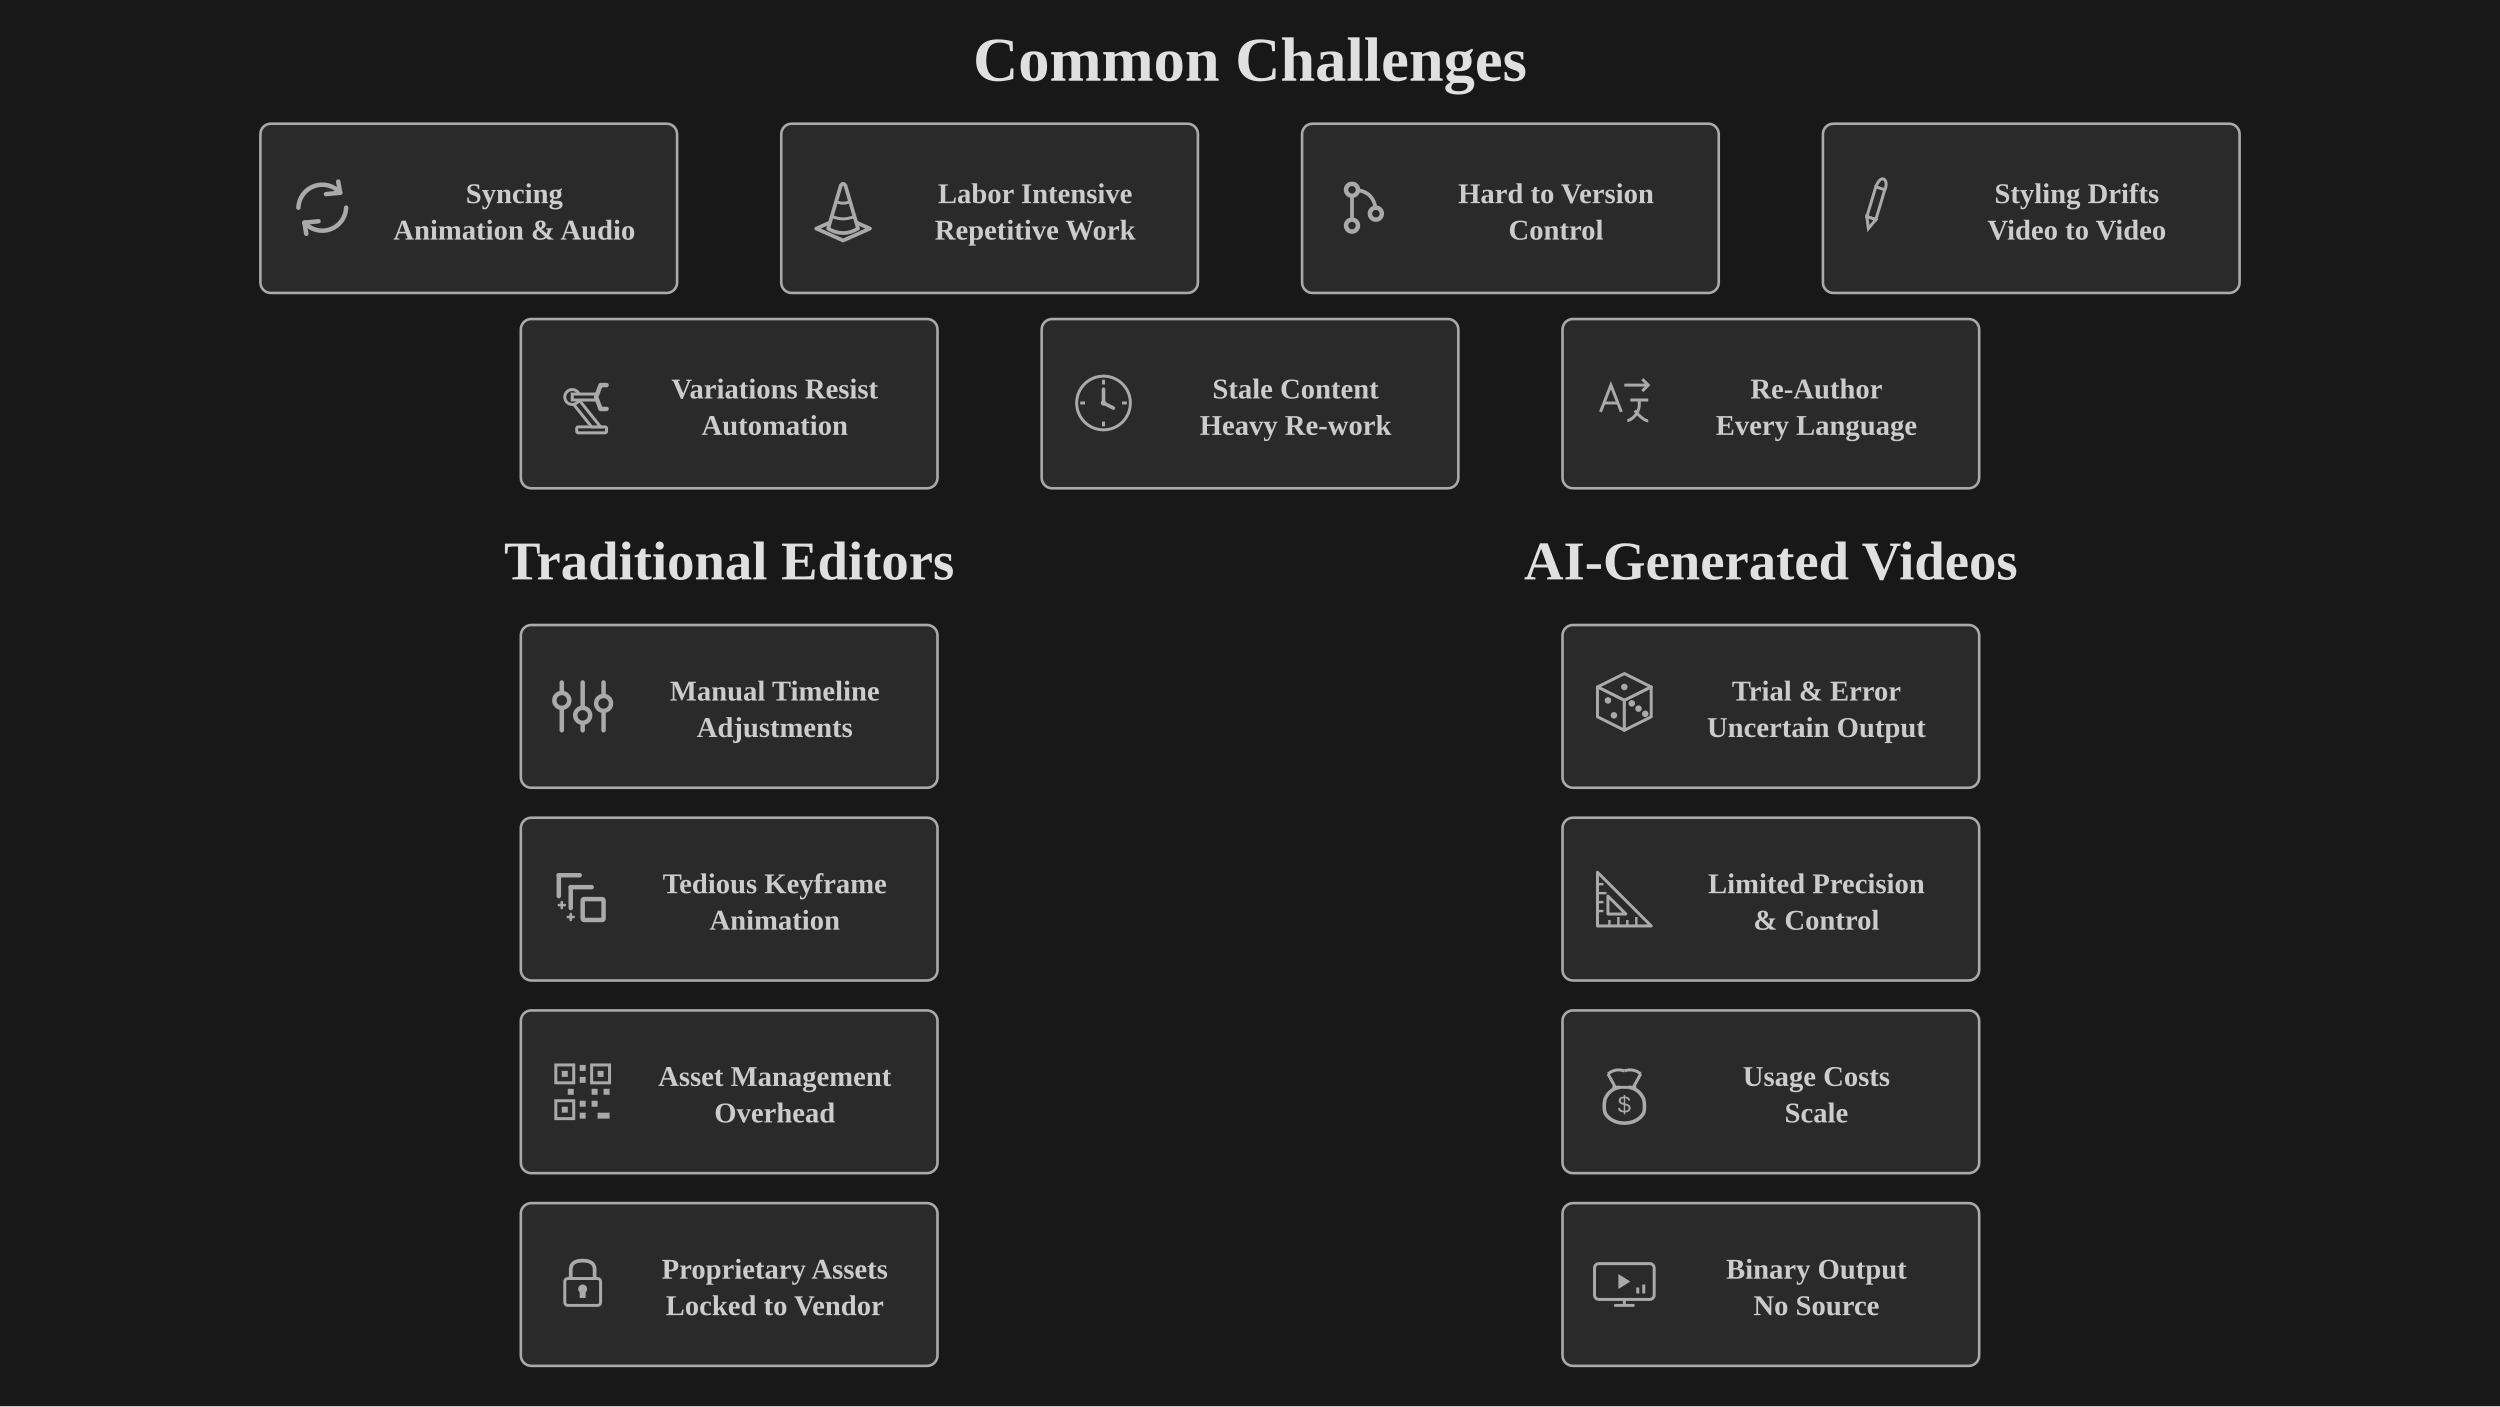
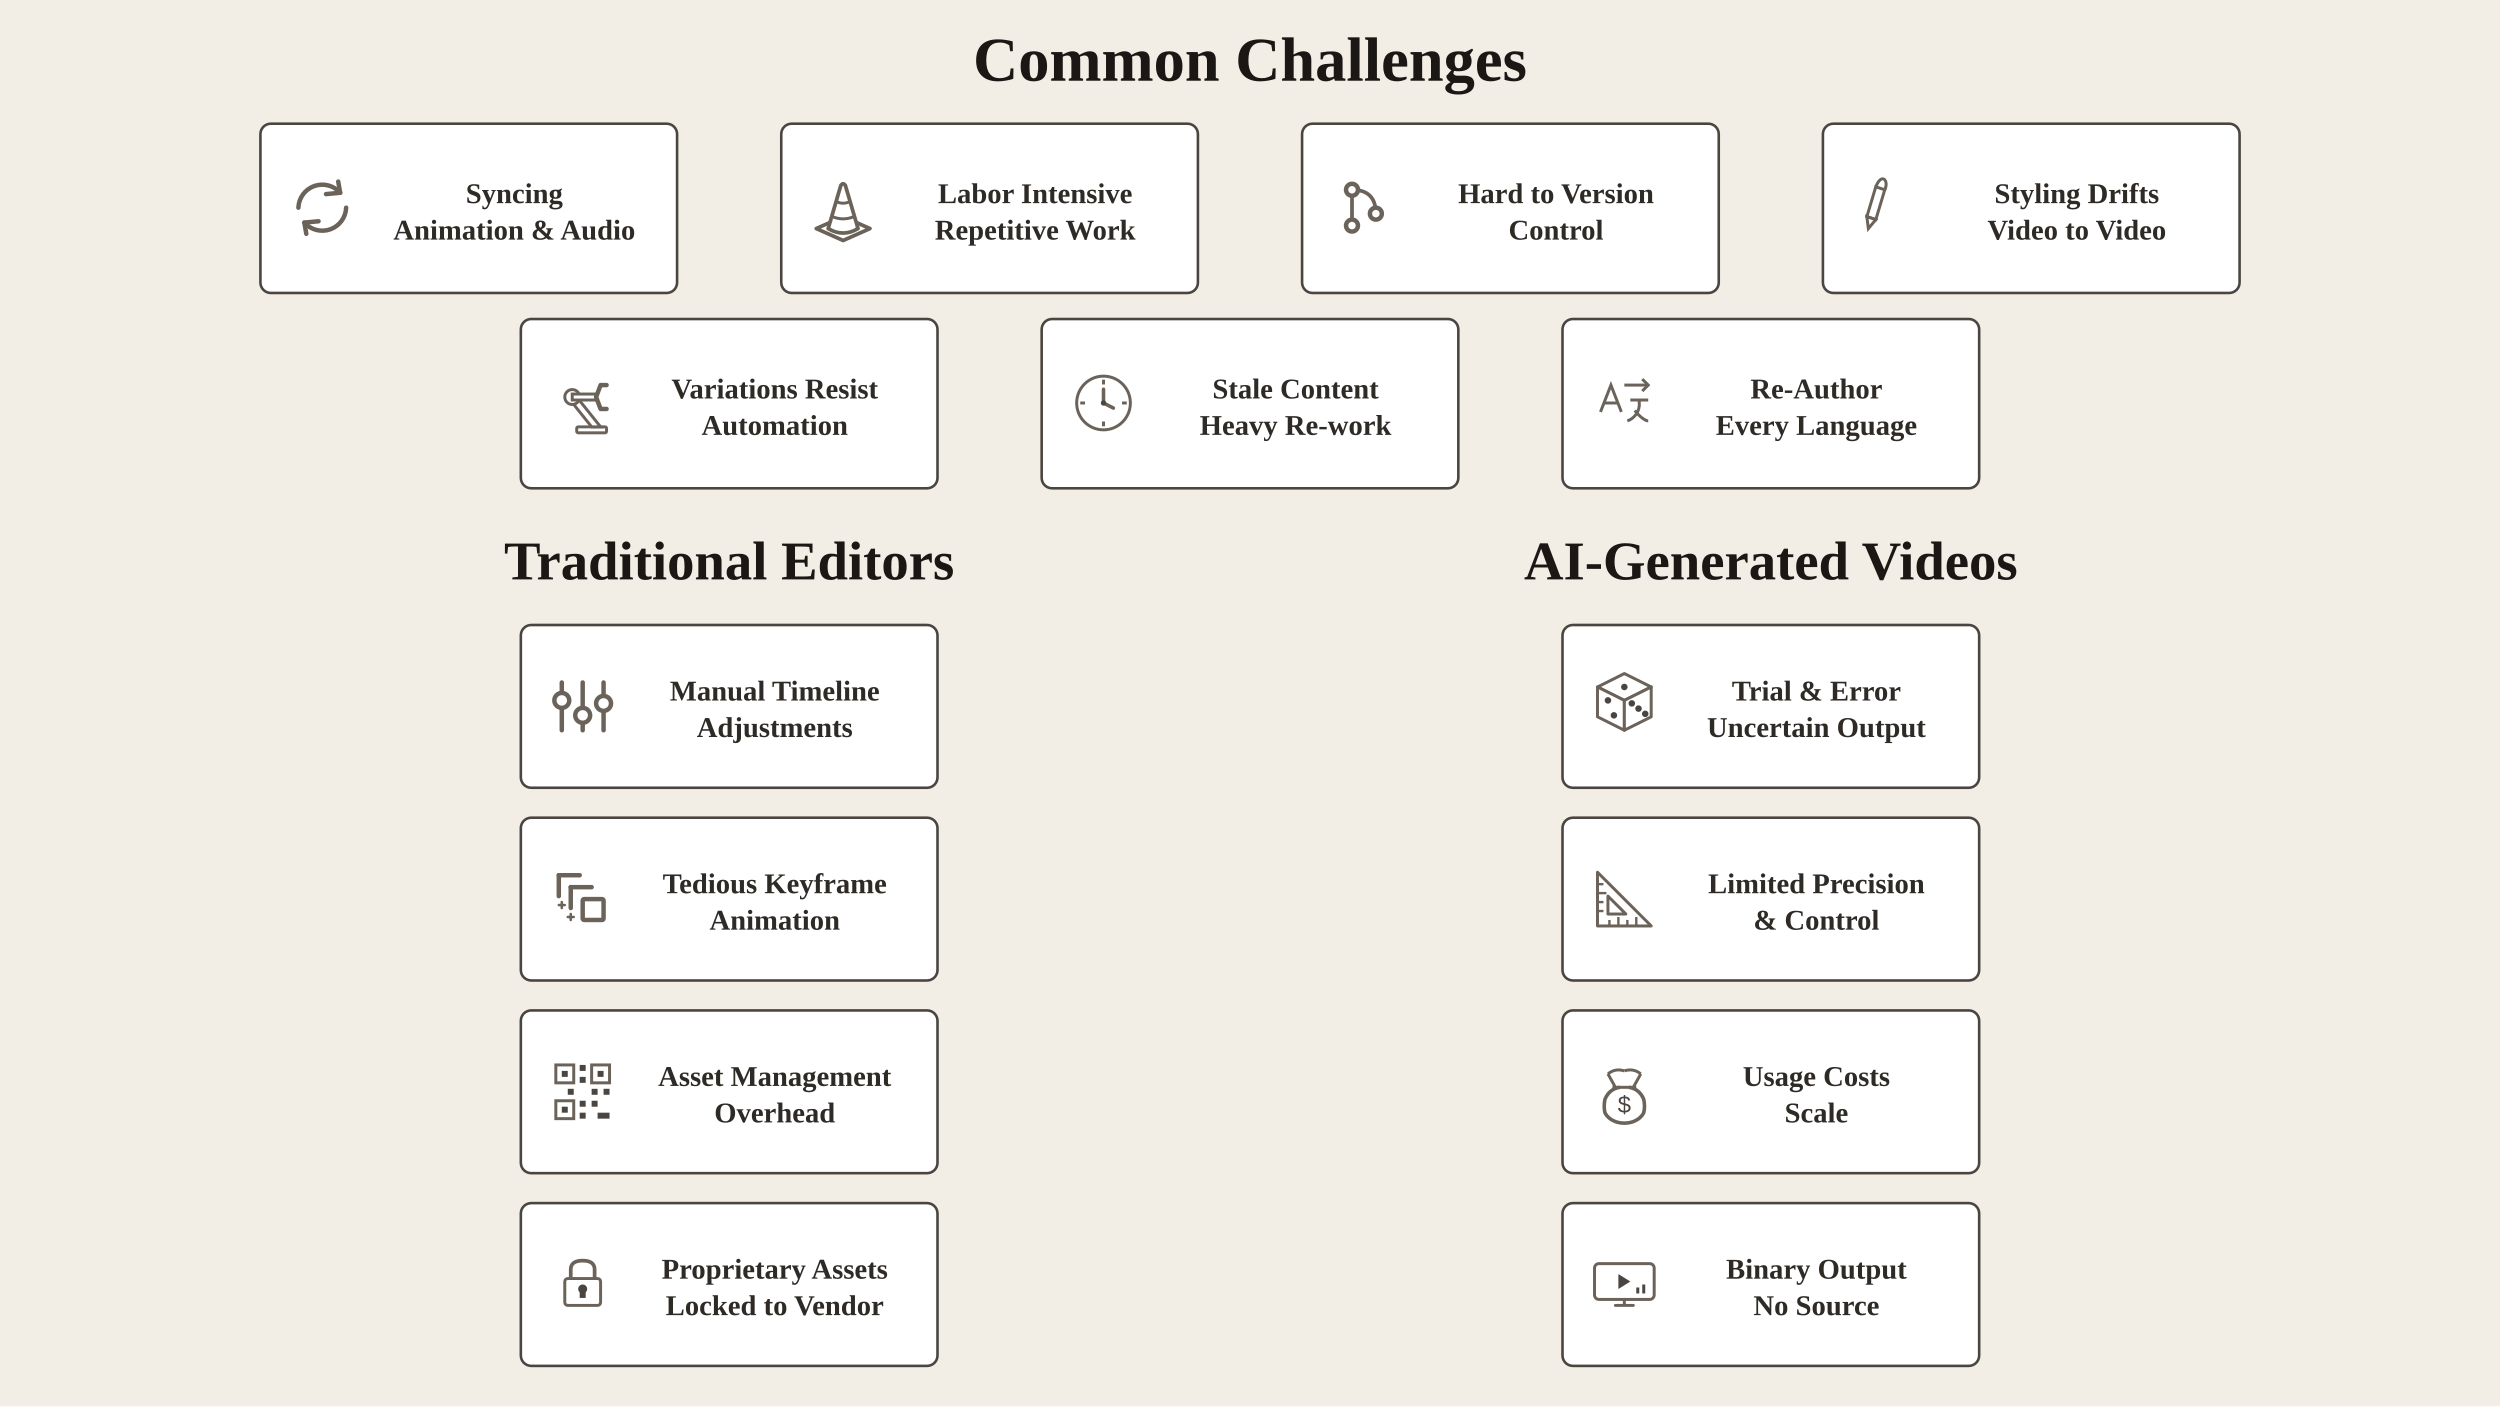
<svg xmlns="http://www.w3.org/2000/svg" id="challenge" width="1920" height="1080" viewBox="0 0 1920 1080">
  <rect width="1920" height="1080" class="canvas-bg" />
  <defs>
    <style>
            /* ── Mapping only: class -&gt; variable. The VALUES live in
                  ../style/theme_dark.css and ../style/theme_light.css. ───────
-                Every var() carries the DARK value as its fallback, so this file
-                opened on its own shows the dark theme rather than unstyled
-                shapes. ⚠️ GENERATED — see resource/temp/make_scenes.py. */
+                Every var() carries the PAPER value as its fallback, so this
+                file opened on its own shows paper rather than unstyled shapes. ⚠️ GENERATED — see resource/temp/make_scenes.py. */

            .canvas-bg {
-                 fill: var(--scene-background-color, #181818);
+                 fill: var(--scene-background-color, #f2eee5);
            }

            /* The icon catalog's vocabulary — only the classes this scene's
               own glyphs carry. */
            .icon-fill {
-                 fill: var(--icon-fill, #2a2a2a);
+                 fill: var(--icon-fill, #ffffff);
            }

            .icon-fill-dark {
-                 fill: var(--icon-fill-dark, #aaaaaa);
+                 fill: var(--icon-fill-dark, #4a4540);
            }

            .icon-stroke {
-                 stroke: var(--icon-stroke, #aaaaaa);
+                 stroke: var(--icon-stroke, #6b635a);
            }

            /* The fifteen pain-point boxes. Fill and stroke are split across two
               classes because the same rect takes both and the icons reuse
               neither — `class="box-bg box-stroke"` is the whole mapping. */
            .box-bg {
-                 fill: var(--box-fill-color, #2a2a2a);
+                 fill: var(--box-fill-color, #ffffff);
            }

            .box-stroke {
-                 stroke: var(--box-stroke-color, #aaaaaa);
+                 stroke: var(--box-stroke-color, #4a4540);
            }

            /* A box's own two lines. Size and weight are authored here rather
               than per element: every one is the same label at the same rank. */
            .box-text {
-                 fill: var(--box-text-color, #cccccc);
+                 fill: var(--box-text-color, #2e2a26);
                font-family: var(--diagram-font-family, Arial, "Liberation Sans", Helvetica, sans-serif);
                font-size: 22px;
                font-weight: bold;
                text-anchor: middle;
            }

            /* The band heading and the two section headings. Size stays on the
               elements — 48 for the band, 42 for a section. */
            .text-primary {
-                 fill: var(--title-text-color, #e0e0e0);
+                 fill: var(--title-text-color, #1a1714);
                font-family: var(--diagram-font-family, Arial, "Liberation Sans", Helvetica, sans-serif);
            }
        </style>
    <symbol id="sync" viewBox="0 0 24 24">
      <path d="M 4,12 A 8,8 0 0,1 18,7" fill="none" class="icon-stroke" stroke-width="1.5" stroke-linecap="round" />
      <path d="M 17.35,3.25 L 18,7 L 13.25,7.45" fill="none" class="icon-stroke" stroke-width="1.5" stroke-linecap="round" stroke-linejoin="round" />
      <path d="M 20,12 A 8,8 0 0,1 6,17" fill="none" class="icon-stroke" stroke-width="1.5" stroke-linecap="round" />
      <path d="M 6.65,20.75 L 6,17 L 10.75,16.55" fill="none" class="icon-stroke" stroke-width="1.5" stroke-linecap="round" stroke-linejoin="round" />
    </symbol>
    <symbol id="street_cone" viewBox="0 0 24 24">
      <path d="M 3,19 L 12,15 L 21,19 L 12,23 Z" class="icon-fill icon-stroke" stroke-width="1.25" stroke-linejoin="round" />
      <path d="M 11.25,4.5 L 7,19 Q 12,22 17,19 L 12.75,4.5 Q 12,3.5 11.25,4.5 Z" class="icon-fill icon-stroke" stroke-width="1.25" stroke-linecap="round" stroke-linejoin="round" />
      <path d="M 9.8,10 Q 12,11 14.2,10" fill="none" class="icon-stroke" stroke-width="1" stroke-linecap="round" />
      <path d="M 8.4,15 Q 12,16.5 15.6,15" fill="none" class="icon-stroke" stroke-width="1" stroke-linecap="round" />
    </symbol>
    <symbol id="version" viewBox="0 0 24 24">
      <line x1="8" y1="6" x2="8" y2="18" class="icon-stroke" stroke-width="1.25" stroke-linecap="round" />
      <path d="M 8,6 Q 16,6 16,14" fill="none" class="icon-stroke" stroke-width="1.25" stroke-linecap="round" />
      <circle cx="8" cy="6" r="2" class="icon-fill icon-stroke" stroke-width="1.5" />
      <circle cx="8" cy="18" r="2" class="icon-fill icon-stroke" stroke-width="1.5" />
      <circle cx="16" cy="14" r="2" class="icon-fill icon-stroke" stroke-width="1.5" />
    </symbol>
    <symbol id="pen2" viewBox="0 0 24 24">
      <polygon points="9,5 6,15 9,16 12,6 9,5" class="icon-fill icon-stroke" stroke-width="1" />
      <path d="M 12,6 C 13.5,3 11,0 9,5" fill="none" class="icon-stroke" stroke-width="1" />
      <polygon points="6,15 6.5,19 9,16" class="icon-fill icon-stroke" stroke-width="1" />
    </symbol>
    <symbol id="robotic_arm" viewBox="0 0 24 24">
      <rect x="10" y="20" width="10" height="2" rx="0.5" class="icon-fill icon-stroke" stroke-width="1" />
      <path d="M 15,20 L 7,10 L 10,10 L 18,20 Z" class="icon-fill icon-stroke" stroke-width="1" />
      <circle cx="8.5" cy="10" r="2.5" class="icon-fill icon-stroke" stroke-width="1" />
      <rect x="8.5" y="9" width="8" height="2" class="icon-fill icon-stroke" stroke-width="1" />
      <path d="M 20,6 L 18,6 L 16.5,10 L 18,14 L 20,14" fill="none" class="icon-stroke" stroke-width="1.5" stroke-linecap="round" stroke-linejoin="round" />
    </symbol>
    <symbol id="clock" viewBox="0 0 24 24">
      <circle cx="12" cy="12" r="9" class="icon-fill icon-stroke" stroke-width="1" />
      <path d="M 12,4.2 L 12,5.8 M 19.8,12 L 18.2,12 M 12,19.8 L 12,18.2 M 4.2,12 L 5.8,12" fill="none" class="icon-stroke" stroke-width="1" />
      <path d="M 12,12 L 12,7.4 M 12,12 L 15.3,13.7" fill="none" class="icon-stroke" stroke-width="1.2" stroke-linecap="round" />
      <circle cx="12" cy="12" r="0.9" class="icon-fill-dark" />
    </symbol>
    <symbol id="language" viewBox="0 0 24 24">
      <path d="m4 15 3.5-9L11 15" fill="none" class="icon-stroke" stroke-width="1" />
      <path d="M5.3 12h4.4" fill="none" class="icon-stroke" stroke-width="1" />
      <path d="M12 6h8" fill="none" class="icon-stroke" stroke-width="1" />
      <path d="m18 4 2 2-2 2" fill="none" class="icon-stroke" stroke-width="1" />
      <path d="M14 11h6" fill="none" class="icon-stroke" stroke-width="1" />
      <path d="M17 11v2a6 6 0 0 1-4 5" fill="none" class="icon-stroke" stroke-width="1" />
      <path d="M15.5 14.5c1.5 2 3.5 3.5 4.5 3.5" fill="none" class="icon-stroke" stroke-width="1" />
    </symbol>
    <symbol id="adjustment" viewBox="0 0 24 24">
      <line x1="5" y1="4" x2="5" y2="20" class="icon-stroke" stroke-width="1.5" stroke-linecap="round" />
      <line x1="12" y1="4" x2="12" y2="20" class="icon-stroke" stroke-width="1.5" stroke-linecap="round" />
      <line x1="19" y1="4" x2="19" y2="20" class="icon-stroke" stroke-width="1.5" stroke-linecap="round" />
      <circle cx="5" cy="10" r="2.5" class="icon-fill icon-stroke" stroke-width="1.5" />
      <circle cx="12" cy="15" r="2.5" class="icon-fill icon-stroke" stroke-width="1.5" />
      <circle cx="19" cy="11" r="2.5" class="icon-fill icon-stroke" stroke-width="1.5" />
    </symbol>
    <symbol id="animation" viewBox="0 0 24 24">
      <line x1="4" y1="4" x2="4" y2="11" class="icon-stroke" stroke-width="1.5" stroke-linecap="round" />
      <line x1="4" y1="4" x2="11" y2="4" class="icon-stroke" stroke-width="1.5" stroke-linecap="round" />
      <line x1="8" y1="8" x2="8" y2="15" class="icon-stroke" stroke-width="1.5" stroke-linecap="round" />
      <line x1="8" y1="8" x2="15" y2="8" class="icon-stroke" stroke-width="1.5" stroke-linecap="round" />
      <rect x="12" y="12" width="7" height="7" rx="0.5" ry="0.5" class="icon-fill icon-stroke" stroke-width="1.5" />
      <line x1="4" y1="14" x2="6" y2="14" class="icon-stroke" stroke-width="0.85" stroke-linecap="round" />
      <line x1="5" y1="13" x2="5" y2="15" class="icon-stroke" stroke-width="0.85" stroke-linecap="round" />
      <line x1="7" y1="18" x2="9" y2="18" class="icon-stroke" stroke-width="0.85" stroke-linecap="round" />
      <line x1="8" y1="17" x2="8" y2="19" class="icon-stroke" stroke-width="0.85" stroke-linecap="round" />
    </symbol>
    <symbol id="qr_code" viewBox="0 0 24 24">
      <rect x="3" y="3" width="6" height="6" class="icon-fill icon-stroke" stroke-width="1" />
      <rect x="5" y="5" width="2" height="2" class="icon-fill-dark" />
      <rect x="15" y="3" width="6" height="6" class="icon-fill icon-stroke" stroke-width="1" />
      <rect x="17" y="5" width="2" height="2" class="icon-fill-dark" />
      <rect x="3" y="15" width="6" height="6" class="icon-fill icon-stroke" stroke-width="1" />
      <rect x="5" y="17" width="2" height="2" class="icon-fill-dark" />
      <rect x="11" y="3" width="2" height="2" class="icon-fill-dark" />
      <rect x="11" y="7" width="2" height="2" class="icon-fill-dark" />
      <rect x="15" y="11" width="2" height="2" class="icon-fill-dark" />
      <rect x="19" y="11" width="2" height="2" class="icon-fill-dark" />
      <rect x="11" y="15" width="2" height="2" class="icon-fill-dark" />
      <rect x="15" y="15" width="2" height="2" class="icon-fill-dark" />
      <rect x="11" y="19" width="2" height="2" class="icon-fill-dark" />
      <rect x="17" y="19" width="4" height="2" class="icon-fill-dark" />
      <rect x="7" y="11" width="2" height="2" class="icon-fill-dark" />
    </symbol>
    <symbol id="padlock" viewBox="0 0 24 24">
      <path d="M 8,10 L 8,7 Q 8,4 12,4 Q 16,4 16,7 L 16,10" fill="none" class="icon-stroke" stroke-width="1.25" />
      <rect x="6" y="10" width="12" height="9" rx="1" ry="1" class="icon-fill icon-stroke" stroke-width="1" />
      <circle cx="12" cy="13.5" r="1.5" class="icon-fill-dark" />
      <rect x="11" y="13.5" width="2" height="3" class="icon-fill-dark" />
    </symbol>
    <symbol id="die" viewBox="0 0 24 24">
      <path d="M 12,1 L 21,5.5 L 12,10 L 3,5.5 Z" class="icon-fill icon-stroke" stroke-width="1" stroke-linejoin="round" />
      <path d="M 3,5.5 L 12,10 L 12,20 L 3,15.5 Z" class="icon-fill icon-stroke" stroke-width="1" stroke-linejoin="round" />
      <path d="M 12,10 L 21,5.5 L 21,15.5 L 12,20 Z" class="icon-fill icon-stroke" stroke-width="1" stroke-linejoin="round" />
      <circle cx="12" cy="5.5" r="1.1" class="icon-fill-dark" />
      <circle cx="6.5" cy="10" r="1.1" class="icon-fill-dark" />
      <circle cx="8.5" cy="15" r="1.1" class="icon-fill-dark" />
      <circle cx="14.5" cy="11" r="1.1" class="icon-fill-dark" />
      <circle cx="16.75" cy="12.75" r="1.1" class="icon-fill-dark" />
      <circle cx="19" cy="14.5" r="1.1" class="icon-fill-dark" />
    </symbol>
    <symbol id="square_ruler" viewBox="0 0 24 24">
      <path d="M 3,3 L 3,21 L 21,21 Z M 6.5,11 L 6.5,17 L 12.5,17 Z" class="icon-fill icon-stroke" stroke-width="1" stroke-linejoin="round" />
      <line x1="3" y1="7" x2="5" y2="7" class="icon-stroke" stroke-width="0.8" />
      <line x1="3" y1="10" x2="6" y2="10" class="icon-stroke" stroke-width="0.8" />
      <line x1="3" y1="13" x2="5" y2="13" class="icon-stroke" stroke-width="0.8" />
      <line x1="3" y1="16" x2="5" y2="16" class="icon-stroke" stroke-width="0.8" />
      <line x1="7" y1="21" x2="7" y2="19" class="icon-stroke" stroke-width="0.8" />
      <line x1="10" y1="21" x2="10" y2="18" class="icon-stroke" stroke-width="0.8" />
      <line x1="13" y1="21" x2="13" y2="19" class="icon-stroke" stroke-width="0.8" />
      <line x1="16" y1="21" x2="16" y2="18" class="icon-stroke" stroke-width="0.8" />
    </symbol>
    <symbol id="money_sack" viewBox="0 0 24 24">
      <path d="M 10.5,10.5 Q 7,11 5.5,14.5 Q 5,17 5.5,19 Q 6.5,21 9,22 Q 10.5,22.5 12,22.5 Q 13.5,22.5 15,22 Q 17.5,21 18.5,19 Q 19,17 18.5,14.5 Q 17,11 13.5,10.5" fill="none" class="icon-stroke" stroke-width="1.2" />
      <line x1="8" y1="10.5" x2="16" y2="10.5" class="icon-stroke" stroke-width="1" />
      <line x1="9" y1="10.5" x2="6.5" y2="6" class="icon-stroke" stroke-width="1" />
      <line x1="15" y1="10.5" x2="17.5" y2="6" class="icon-stroke" stroke-width="1" />
      <path d="M 6.5,6 Q 9,4 12,5" fill="none" class="icon-stroke" stroke-width="1" />
      <path d="M 12,5 Q 15,4 17.5,6" fill="none" class="icon-stroke" stroke-width="1" />
      <text x="12" y="19" font-family="Arial, sans-serif" font-size="8" font-weight="normal" class="icon-fill-dark" text-anchor="middle">$
            </text>
    </symbol>
    <symbol id="video_composed" viewBox="0 0 24 24">
      <rect x="2" y="5" width="20" height="12" rx="1.5" ry="1.5" class="icon-fill icon-stroke" stroke-width="1" />
      <path d="M 9,19 L 15,19 M 12,17 L 12,19" class="icon-stroke" stroke-width="1" stroke-linecap="round" />
      <path d="M 10,8.5 L 14,11 L 10,13.5 Z" class="icon-fill-dark" />
      <rect x="16" y="13" width="1" height="2" class="icon-fill-dark" />
      <rect x="18" y="12" width="1" height="3" class="icon-fill-dark" />
    </symbol>
  </defs>
  <g id="section_common">
    <text id="heading_common" x="960" y="62" font-size="48" font-weight="bold" class="text-primary" text-anchor="middle">Common Challenges</text>
    <g id="common_1">
      <rect x="200" y="95" width="320" height="130" rx="8" class="box-bg box-stroke" stroke-width="2" />
      <use href="#sync" x="220" y="132" width="55" height="55" />
      <text x="395" y="156" class="box-text">Syncing</text>
      <text x="395" y="184" class="box-text">Animation &amp; Audio</text>
    </g>
    <g id="common_2">
      <rect x="600" y="95" width="320" height="130" rx="8" class="box-bg box-stroke" stroke-width="2" />
      <use href="#street_cone" x="620" y="132" width="55" height="55" />
      <text x="795" y="156" class="box-text">Labor Intensive</text>
      <text x="795" y="184" class="box-text">Repetitive Work</text>
    </g>
    <g id="common_3">
      <rect x="1000" y="95" width="320" height="130" rx="8" class="box-bg box-stroke" stroke-width="2" />
      <use href="#version" x="1020" y="132" width="55" height="55" />
      <text x="1195" y="156" class="box-text">Hard to Version</text>
      <text x="1195" y="184" class="box-text">Control</text>
    </g>
    <g id="common_4">
      <rect x="1400" y="95" width="320" height="130" rx="8" class="box-bg box-stroke" stroke-width="2" />
      <use href="#pen2" x="1420" y="132" width="55" height="55" />
      <text x="1595" y="156" class="box-text">Styling Drifts</text>
      <text x="1595" y="184" class="box-text">Video to Video</text>
    </g>
    <g id="common_5">
      <rect x="400" y="245" width="320" height="130" rx="8" class="box-bg box-stroke" stroke-width="2" />
      <use href="#robotic_arm" x="420" y="282" width="55" height="55" />
      <text x="595" y="306" class="box-text">Variations Resist</text>
      <text x="595" y="334" class="box-text">Automation</text>
    </g>
    <g id="common_6">
      <rect x="800" y="245" width="320" height="130" rx="8" class="box-bg box-stroke" stroke-width="2" />
      <use href="#clock" x="820" y="282" width="55" height="55" />
      <text x="995" y="306" class="box-text">Stale Content</text>
      <text x="995" y="334" class="box-text">Heavy Re-work</text>
    </g>
    <g id="common_7">
      <rect x="1200" y="245" width="320" height="130" rx="8" class="box-bg box-stroke" stroke-width="2" />
      <use href="#language" x="1220" y="282" width="55" height="55" />
      <text x="1395" y="306" class="box-text">Re-Author</text>
      <text x="1395" y="334" class="box-text">Every Language</text>
    </g>
  </g>
  <g id="section_traditional">
    <text id="heading_traditional" x="560" y="445" font-size="42" font-weight="bold" class="text-primary" text-anchor="middle">Traditional Editors</text>
    <g id="traditional_1">
      <rect x="400" y="480" width="320" height="125" rx="8" class="box-bg box-stroke" stroke-width="2" />
      <use href="#adjustment" x="420" y="515" width="55" height="55" />
      <text x="595" y="538" class="box-text">Manual Timeline</text>
      <text x="595" y="566" class="box-text">Adjustments</text>
    </g>
    <g id="traditional_2">
      <rect x="400" y="628" width="320" height="125" rx="8" class="box-bg box-stroke" stroke-width="2" />
      <use href="#animation" x="420" y="663" width="55" height="55" />
      <text x="595" y="686" class="box-text">Tedious Keyframe</text>
      <text x="595" y="714" class="box-text">Animation</text>
    </g>
    <g id="traditional_3">
      <rect x="400" y="776" width="320" height="125" rx="8" class="box-bg box-stroke" stroke-width="2" />
      <use href="#qr_code" x="420" y="811" width="55" height="55" />
      <text x="595" y="834" class="box-text">Asset Management</text>
      <text x="595" y="862" class="box-text">Overhead</text>
    </g>
    <g id="traditional_4">
      <rect x="400" y="924" width="320" height="125" rx="8" class="box-bg box-stroke" stroke-width="2" />
      <use href="#padlock" x="420" y="959" width="55" height="55" />
      <text x="595" y="982" class="box-text">Proprietary Assets</text>
      <text x="595" y="1010" class="box-text">Locked to Vendor</text>
    </g>
  </g>
  <g id="section_ai">
    <text id="heading_ai" x="1360" y="445" font-size="42" font-weight="bold" class="text-primary" text-anchor="middle">AI-Generated Videos</text>
    <g id="ai_1">
      <rect x="1200" y="480" width="320" height="125" rx="8" class="box-bg box-stroke" stroke-width="2" />
      <use href="#die" x="1220" y="515" width="55" height="55" />
      <text x="1395" y="538" class="box-text">Trial &amp; Error</text>
      <text x="1395" y="566" class="box-text">Uncertain Output</text>
    </g>
    <g id="ai_2">
      <rect x="1200" y="628" width="320" height="125" rx="8" class="box-bg box-stroke" stroke-width="2" />
      <use href="#square_ruler" x="1220" y="663" width="55" height="55" />
      <text x="1395" y="686" class="box-text">Limited Precision</text>
      <text x="1395" y="714" class="box-text">&amp; Control</text>
    </g>
    <g id="ai_3">
      <rect x="1200" y="776" width="320" height="125" rx="8" class="box-bg box-stroke" stroke-width="2" />
      <use href="#money_sack" x="1220" y="811" width="55" height="55" />
      <text x="1395" y="834" class="box-text">Usage Costs</text>
      <text x="1395" y="862" class="box-text">Scale</text>
    </g>
    <g id="ai_4">
      <rect x="1200" y="924" width="320" height="125" rx="8" class="box-bg box-stroke" stroke-width="2" />
      <use href="#video_composed" x="1220" y="959" width="55" height="55" />
      <text x="1395" y="982" class="box-text">Binary Output</text>
      <text x="1395" y="1010" class="box-text">No Source</text>
    </g>
  </g>
</svg>
